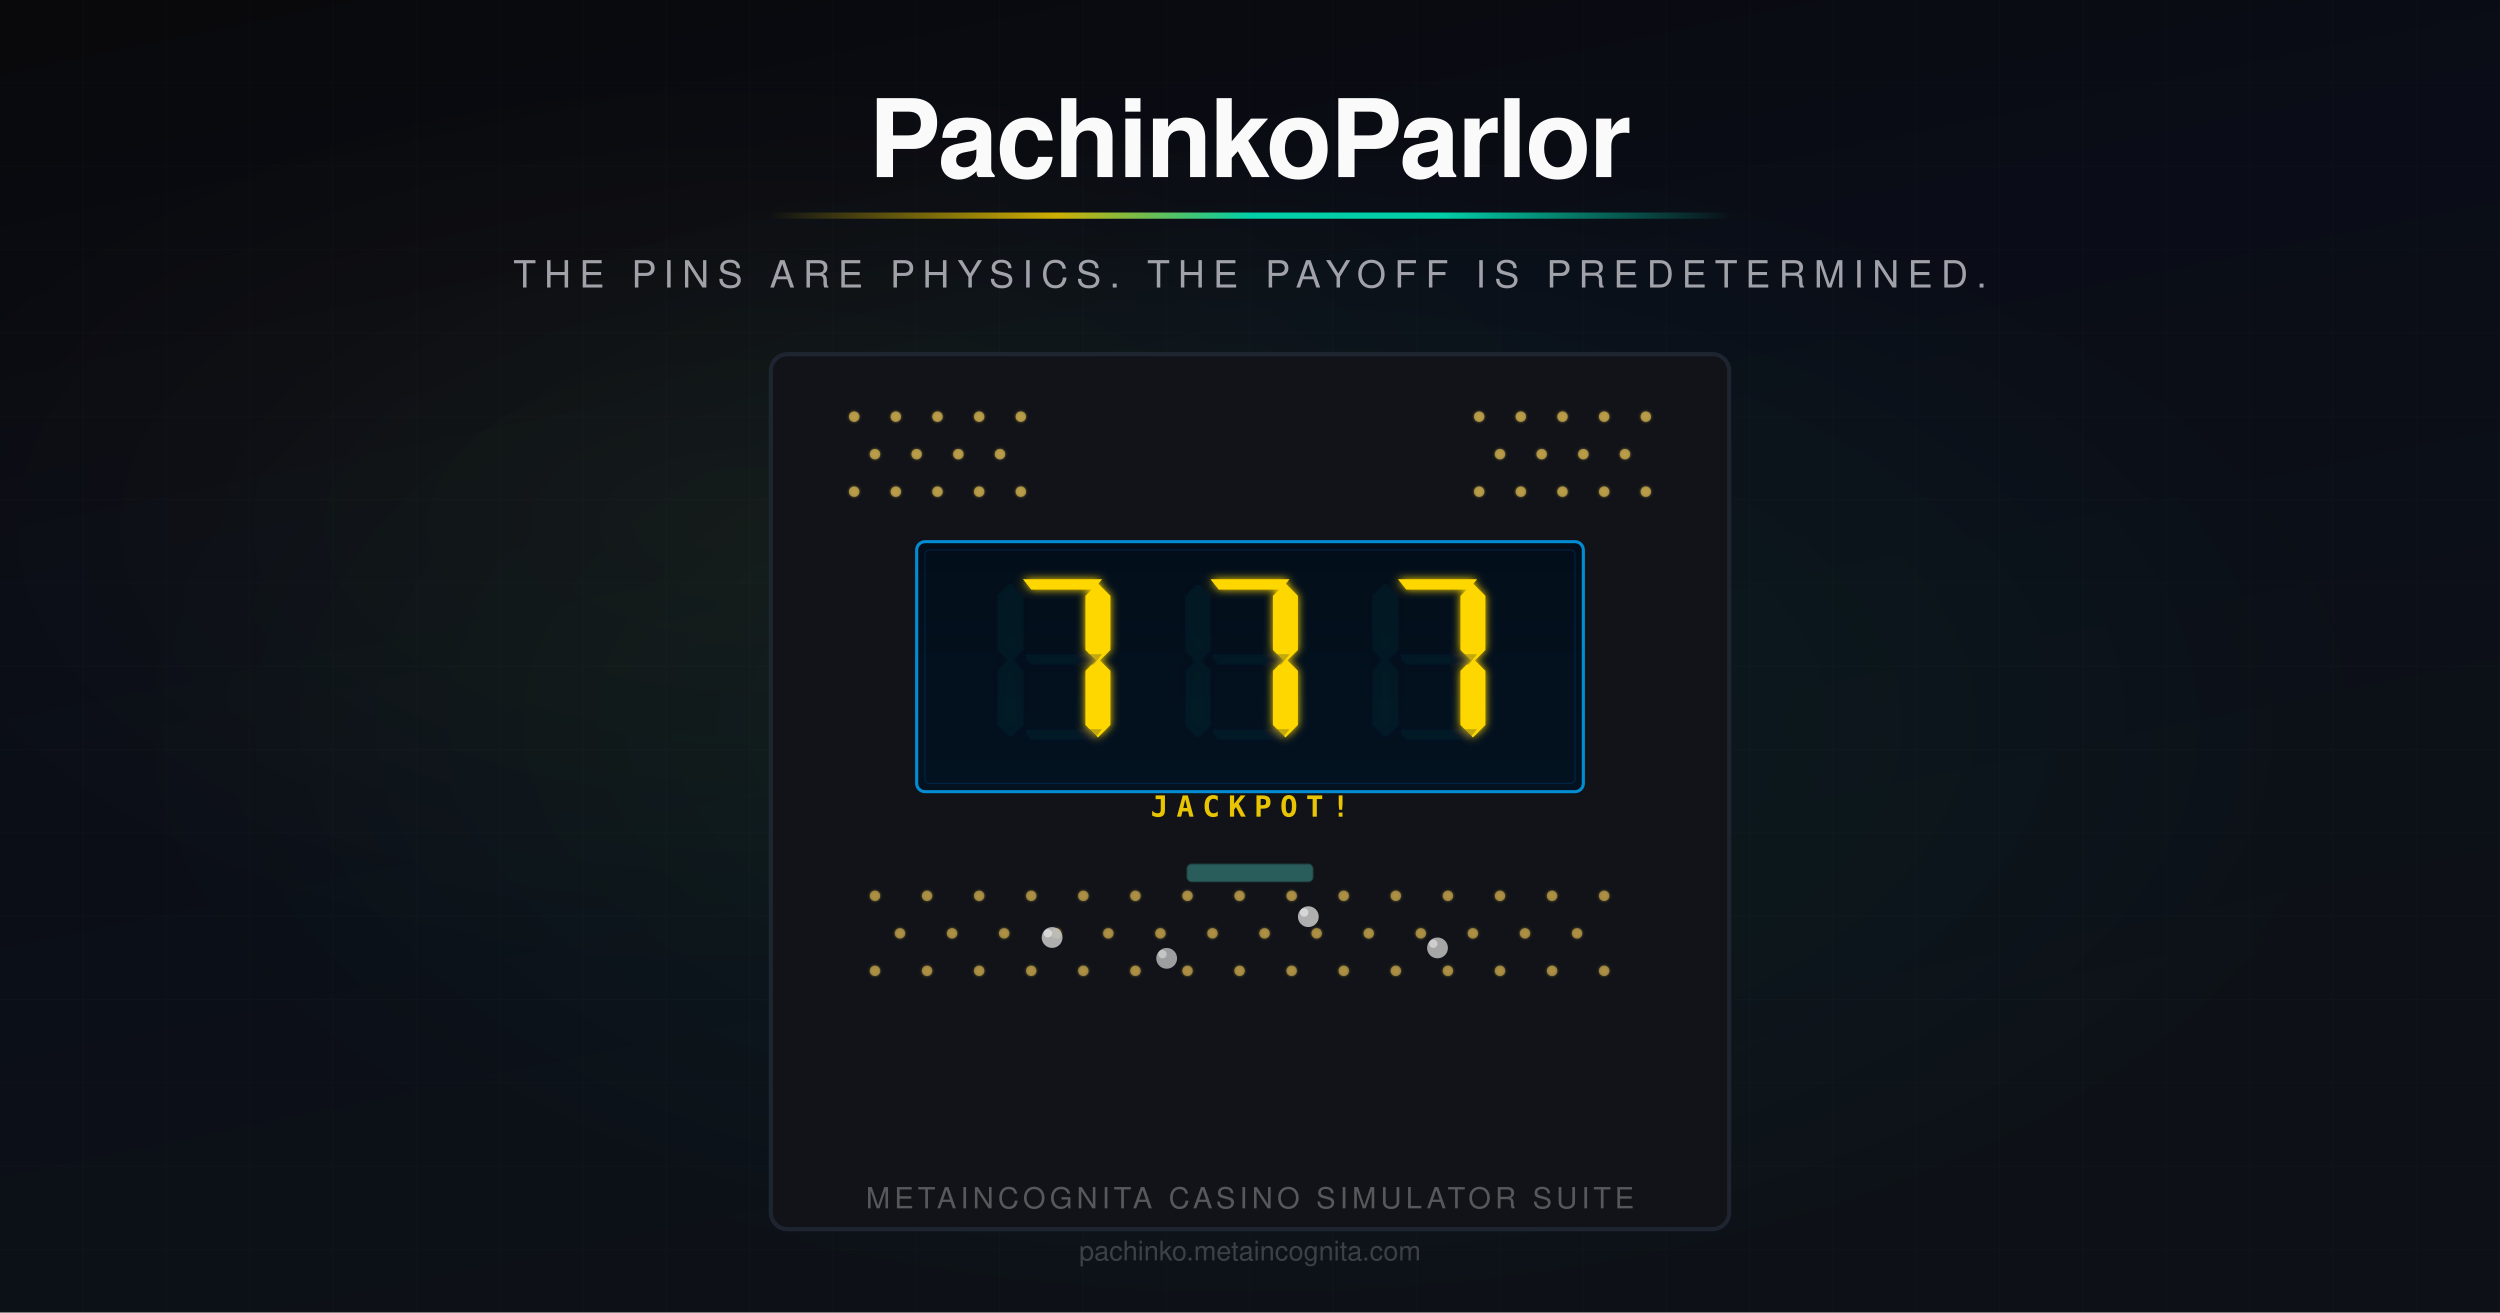
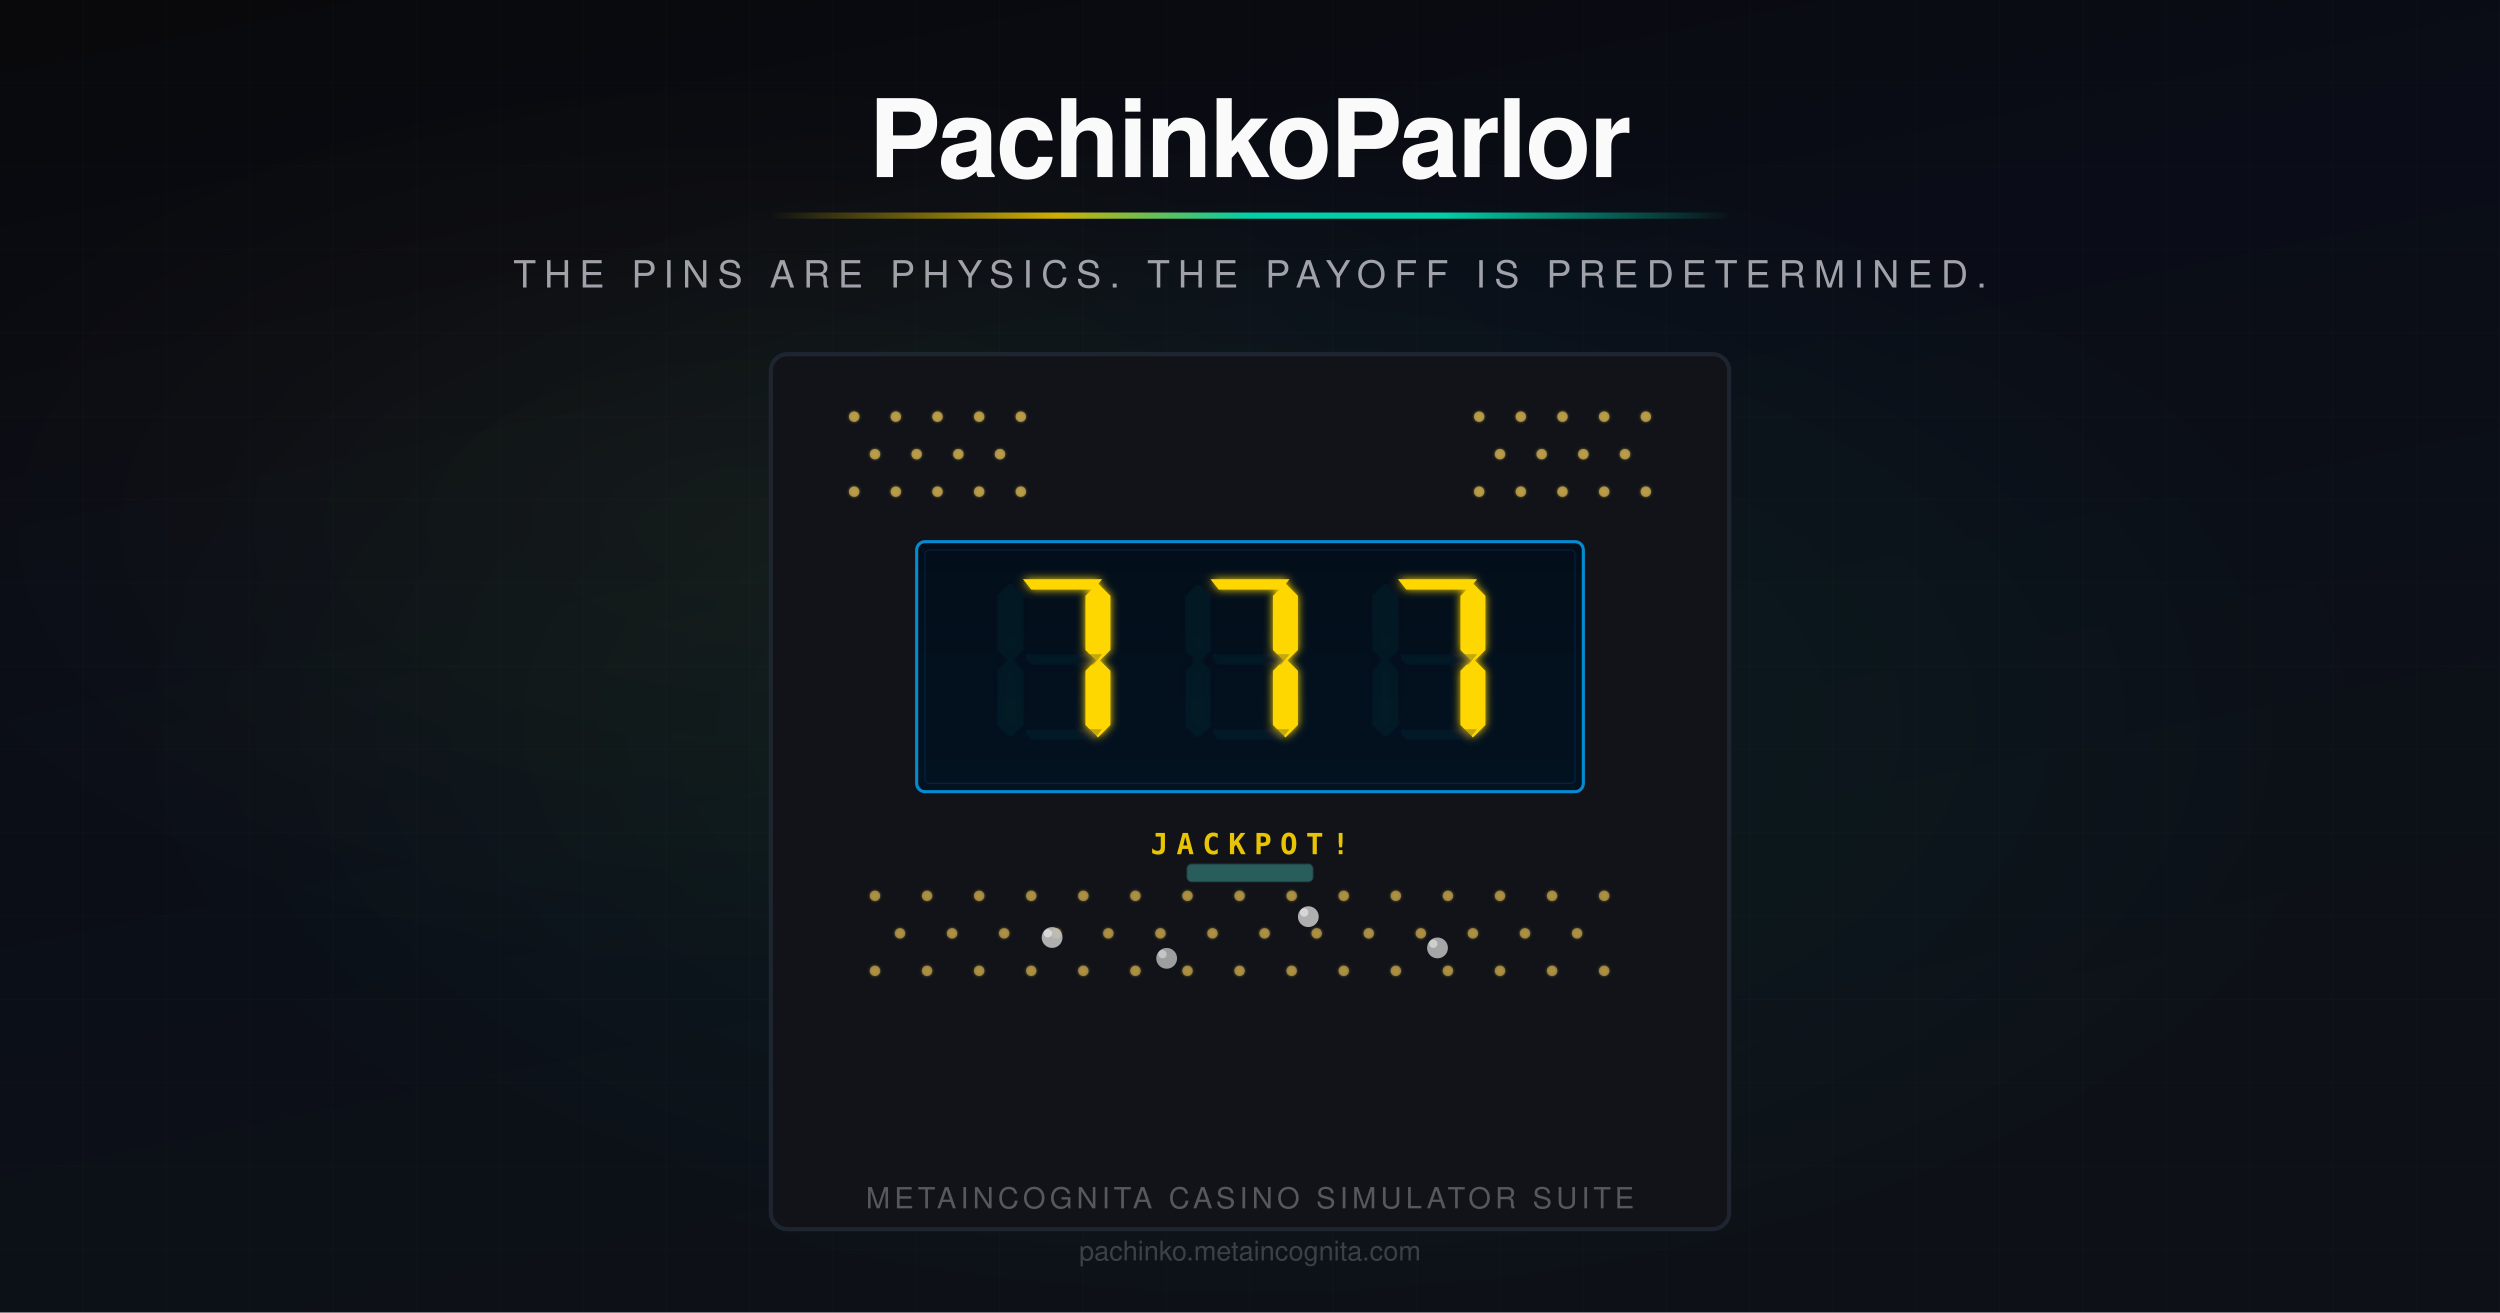
<svg xmlns="http://www.w3.org/2000/svg" width="1200" height="630" viewBox="0 0 1200 630">
  <defs>
    <linearGradient id="bg" x1="0" y1="0" x2="0.4" y2="1">
      <stop offset="0%" stop-color="#09090b" />
      <stop offset="40%" stop-color="#0a0d17" />
      <stop offset="100%" stop-color="#0d1117" />
    </linearGradient>
    <radialGradient id="glow1" cx="50%" cy="55%" r="45%">
      <stop offset="0%" stop-color="#00ffcc" stop-opacity="0.06" />
      <stop offset="100%" stop-color="#00ffcc" stop-opacity="0" />
    </radialGradient>
    <radialGradient id="glow2" cx="30%" cy="40%" r="35%">
      <stop offset="0%" stop-color="#ffd700" stop-opacity="0.04" />
      <stop offset="100%" stop-color="#ffd700" stop-opacity="0" />
    </radialGradient>
    <linearGradient id="lcdBg" x1="0" y1="0" x2="0" y2="1">
      <stop offset="0%" stop-color="#000d1a" />
      <stop offset="100%" stop-color="#001122" />
    </linearGradient>
    <linearGradient id="accentLine" x1="0" y1="0" x2="1" y2="0">
      <stop offset="0%" stop-color="#ffd700" stop-opacity="0" />
      <stop offset="30%" stop-color="#ffd700" />
      <stop offset="50%" stop-color="#00ffcc" />
      <stop offset="70%" stop-color="#00ffcc" />
      <stop offset="100%" stop-color="#00ffcc" stop-opacity="0" />
    </linearGradient>
    <filter id="segGlow">
      <feGaussianBlur in="SourceGraphic" stdDeviation="2" />
      <feMerge>
        <feMergeNode />
        <feMergeNode in="SourceGraphic" />
      </feMerge>
    </filter>
    <filter id="pinGlow">
      <feGaussianBlur in="SourceGraphic" stdDeviation="0.8" />
      <feMerge>
        <feMergeNode />
        <feMergeNode in="SourceGraphic" />
      </feMerge>
    </filter>
  </defs>
  <rect width="1200" height="630" fill="url(#bg)" />
  <rect width="1200" height="630" fill="url(#glow1)" />
  <rect width="1200" height="630" fill="url(#glow2)" />
  <g opacity="0.02">
    <pattern id="g" width="40" height="40" patternUnits="userSpaceOnUse">
      <line x1="40" y1="0" x2="40" y2="40" stroke="#fff" stroke-width="0.5" />
      <line x1="0" y1="40" x2="40" y2="40" stroke="#fff" stroke-width="0.5" />
    </pattern>
    <rect width="1200" height="630" fill="url(#g)" />
  </g>
  <rect x="370" y="170" width="460" height="420" rx="8" fill="#111318" stroke="#1e2530" stroke-width="2" />
  <rect x="440" y="260" width="320" height="120" rx="4" fill="url(#lcdBg)" stroke="#00aaff" stroke-width="1.5" opacity="0.8" />
  <rect x="444" y="264" width="312" height="112" rx="2" fill="none" stroke="#004488" stroke-width="0.5" opacity="0.4" />
  <g filter="url(#segGlow)">
    <g transform="translate(485, 278)">
      <polygon points="6,0 44,0 40,5 10,5" fill="#ffd700" />
      <polygon points="42,2 48,8 48,34 42,40 36,34 36,8" fill="#ffd700" />
      <polygon points="42,38 48,44 48,70 42,76 36,70 36,44" fill="#ffd700" />
      <polygon points="6,36 44,36 40,41 10,41" fill="#0a1a2a" opacity="0.25" />
      <polygon points="6,72 44,72 40,77 10,77" fill="#0a1a2a" opacity="0.25" />
      <polygon points="0,2 6,8 6,34 0,40 -6,34 -6,8" fill="#0a1a2a" opacity="0.25" />
      <polygon points="0,38 6,44 6,70 0,76 -6,70 -6,44" fill="#0a1a2a" opacity="0.25" />
    </g>
    <g transform="translate(575, 278)">
      <polygon points="6,0 44,0 40,5 10,5" fill="#ffd700" />
      <polygon points="42,2 48,8 48,34 42,40 36,34 36,8" fill="#ffd700" />
      <polygon points="42,38 48,44 48,70 42,76 36,70 36,44" fill="#ffd700" />
      <polygon points="6,36 44,36 40,41 10,41" fill="#0a1a2a" opacity="0.25" />
      <polygon points="6,72 44,72 40,77 10,77" fill="#0a1a2a" opacity="0.25" />
      <polygon points="0,2 6,8 6,34 0,40 -6,34 -6,8" fill="#0a1a2a" opacity="0.25" />
      <polygon points="0,38 6,44 6,70 0,76 -6,70 -6,44" fill="#0a1a2a" opacity="0.25" />
    </g>
    <g transform="translate(665, 278)">
      <polygon points="6,0 44,0 40,5 10,5" fill="#ffd700" />
      <polygon points="42,2 48,8 48,34 42,40 36,34 36,8" fill="#ffd700" />
      <polygon points="42,38 48,44 48,70 42,76 36,70 36,44" fill="#ffd700" />
      <polygon points="6,36 44,36 40,41 10,41" fill="#0a1a2a" opacity="0.25" />
      <polygon points="6,72 44,72 40,77 10,77" fill="#0a1a2a" opacity="0.25" />
      <polygon points="0,2 6,8 6,34 0,40 -6,34 -6,8" fill="#0a1a2a" opacity="0.25" />
      <polygon points="0,38 6,44 6,70 0,76 -6,70 -6,44" fill="#0a1a2a" opacity="0.25" />
    </g>
  </g>
-   <text x="600" y="392" text-anchor="middle" font-family="'SF Mono', 'Fira Code', Consolas, monospace" font-size="14" font-weight="700" fill="#ffd700" letter-spacing="4" opacity="0.9">
+   <text x="600" y="410" text-anchor="middle" font-family="'SF Mono', 'Fira Code', Consolas, monospace" font-size="14" font-weight="700" fill="#ffd700" letter-spacing="4" opacity="0.9">
    JACKPOT!
  </text>
  <g filter="url(#pinGlow)">
    <g fill="#C9A94E" opacity="0.7">
      <circle cx="410" cy="200" r="2.5" />
      <circle cx="430" cy="200" r="2.5" />
      <circle cx="450" cy="200" r="2.5" />
      <circle cx="470" cy="200" r="2.5" />
      <circle cx="490" cy="200" r="2.5" />
      <circle cx="710" cy="200" r="2.5" />
      <circle cx="730" cy="200" r="2.5" />
      <circle cx="750" cy="200" r="2.5" />
      <circle cx="770" cy="200" r="2.5" />
      <circle cx="790" cy="200" r="2.5" />
      <circle cx="420" cy="218" r="2.5" />
      <circle cx="440" cy="218" r="2.5" />
      <circle cx="460" cy="218" r="2.5" />
      <circle cx="480" cy="218" r="2.5" />
      <circle cx="720" cy="218" r="2.5" />
      <circle cx="740" cy="218" r="2.5" />
      <circle cx="760" cy="218" r="2.5" />
      <circle cx="780" cy="218" r="2.5" />
      <circle cx="410" cy="236" r="2.5" />
      <circle cx="430" cy="236" r="2.5" />
      <circle cx="450" cy="236" r="2.5" />
      <circle cx="470" cy="236" r="2.5" />
      <circle cx="490" cy="236" r="2.5" />
      <circle cx="710" cy="236" r="2.5" />
      <circle cx="730" cy="236" r="2.5" />
      <circle cx="750" cy="236" r="2.5" />
      <circle cx="770" cy="236" r="2.5" />
      <circle cx="790" cy="236" r="2.5" />
    </g>
    <g fill="#C9A94E" opacity="0.6">
      <circle cx="420" cy="430" r="2.5" />
      <circle cx="445" cy="430" r="2.5" />
      <circle cx="470" cy="430" r="2.5" />
      <circle cx="495" cy="430" r="2.5" />
      <circle cx="520" cy="430" r="2.5" />
      <circle cx="545" cy="430" r="2.5" />
      <circle cx="570" cy="430" r="2.5" />
      <circle cx="595" cy="430" r="2.5" />
      <circle cx="620" cy="430" r="2.5" />
      <circle cx="645" cy="430" r="2.5" />
      <circle cx="670" cy="430" r="2.5" />
      <circle cx="695" cy="430" r="2.5" />
      <circle cx="720" cy="430" r="2.5" />
      <circle cx="745" cy="430" r="2.5" />
      <circle cx="770" cy="430" r="2.5" />
      <circle cx="432" cy="448" r="2.5" />
      <circle cx="457" cy="448" r="2.5" />
      <circle cx="482" cy="448" r="2.5" />
      <circle cx="507" cy="448" r="2.5" />
      <circle cx="532" cy="448" r="2.5" />
      <circle cx="557" cy="448" r="2.5" />
      <circle cx="582" cy="448" r="2.5" />
      <circle cx="607" cy="448" r="2.5" />
      <circle cx="632" cy="448" r="2.5" />
      <circle cx="657" cy="448" r="2.5" />
      <circle cx="682" cy="448" r="2.5" />
      <circle cx="707" cy="448" r="2.5" />
      <circle cx="732" cy="448" r="2.5" />
      <circle cx="757" cy="448" r="2.5" />
      <circle cx="420" cy="466" r="2.5" />
      <circle cx="445" cy="466" r="2.5" />
      <circle cx="470" cy="466" r="2.5" />
      <circle cx="495" cy="466" r="2.5" />
      <circle cx="520" cy="466" r="2.5" />
      <circle cx="545" cy="466" r="2.5" />
      <circle cx="570" cy="466" r="2.5" />
      <circle cx="595" cy="466" r="2.5" />
      <circle cx="620" cy="466" r="2.5" />
      <circle cx="645" cy="466" r="2.5" />
      <circle cx="670" cy="466" r="2.5" />
      <circle cx="695" cy="466" r="2.5" />
      <circle cx="720" cy="466" r="2.5" />
      <circle cx="745" cy="466" r="2.5" />
      <circle cx="770" cy="466" r="2.5" />
    </g>
  </g>
  <g>
    <circle cx="505" cy="450" r="5" fill="#C0C0C0" opacity="0.9" />
    <circle cx="503" cy="448" r="2" fill="#FFFFFF" opacity="0.5" />
    <circle cx="628" cy="440" r="5" fill="#C0C0C0" opacity="0.9" />
    <circle cx="626" cy="438" r="2" fill="#FFFFFF" opacity="0.5" />
    <circle cx="560" cy="460" r="5" fill="#C0C0C0" opacity="0.8" />
    <circle cx="558" cy="458" r="2" fill="#FFFFFF" opacity="0.4" />
    <circle cx="690" cy="455" r="5" fill="#C0C0C0" opacity="0.85" />
    <circle cx="688" cy="453" r="2" fill="#FFFFFF" opacity="0.45" />
  </g>
  <rect x="570" y="415" width="60" height="8" rx="2" fill="#4ecdc4" opacity="0.4" stroke="#4ecdc4" stroke-width="1" stroke-opacity="0.6" />
  <text x="600" y="85" text-anchor="middle" font-family="'SF Pro Display', 'Helvetica Neue', Helvetica, Arial, sans-serif" font-size="52" font-weight="800" fill="#fafafa" letter-spacing="-1">
    PachinkoParlor
  </text>
  <rect x="370" y="102" width="460" height="3" rx="1.5" fill="url(#accentLine)" opacity="0.8" />
  <text x="600" y="138" text-anchor="middle" font-family="'SF Pro Display', 'Helvetica Neue', Helvetica, Arial, sans-serif" font-size="18" font-weight="400" fill="#a1a1aa" letter-spacing="4">
    THE PINS ARE PHYSICS. THE PAYOFF IS PREDETERMINED.
  </text>
  <text x="600" y="580" text-anchor="middle" font-family="'SF Pro Display', 'Helvetica Neue', Helvetica, Arial, sans-serif" font-size="14" font-weight="400" fill="#fafafa" opacity="0.3" letter-spacing="2">
    METAINCOGNITA CASINO SIMULATOR SUITE
  </text>
  <text x="600" y="605" text-anchor="middle" font-family="'SF Pro Display', 'Helvetica Neue', Helvetica, Arial, sans-serif" font-size="13" font-weight="400" fill="#fafafa" opacity="0.2">
    pachinko.metaincognita.com
  </text>
</svg>
